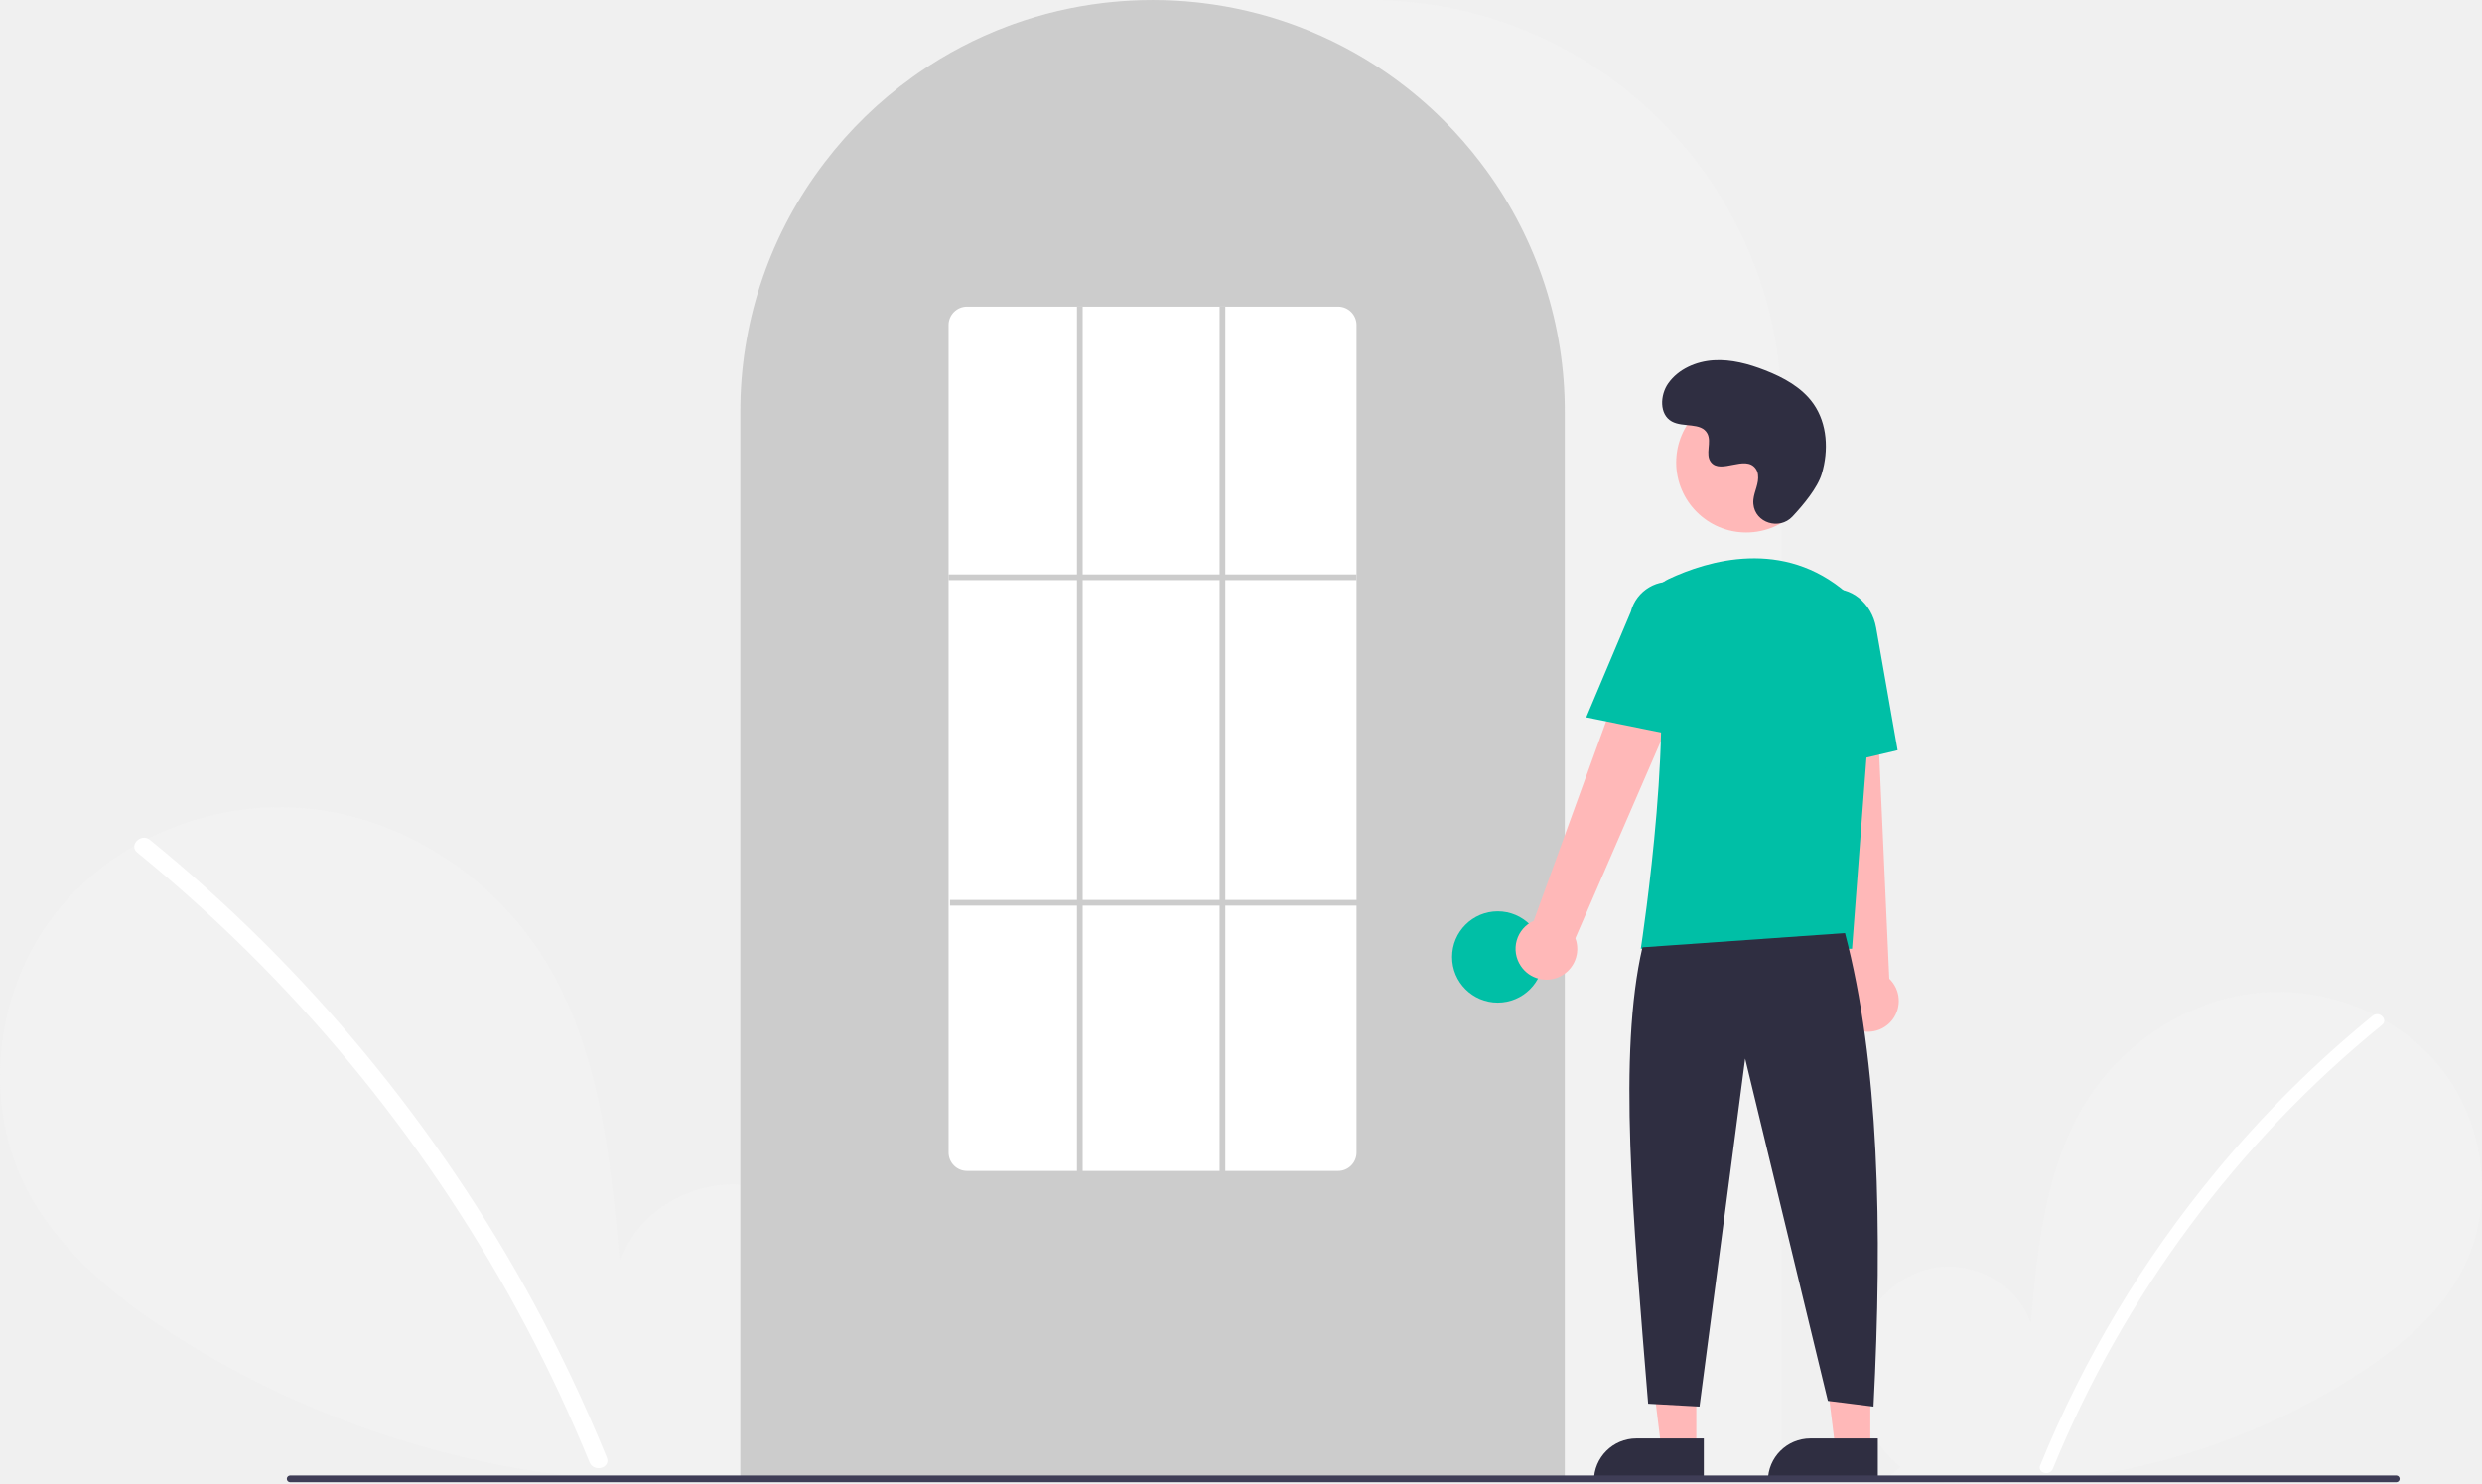
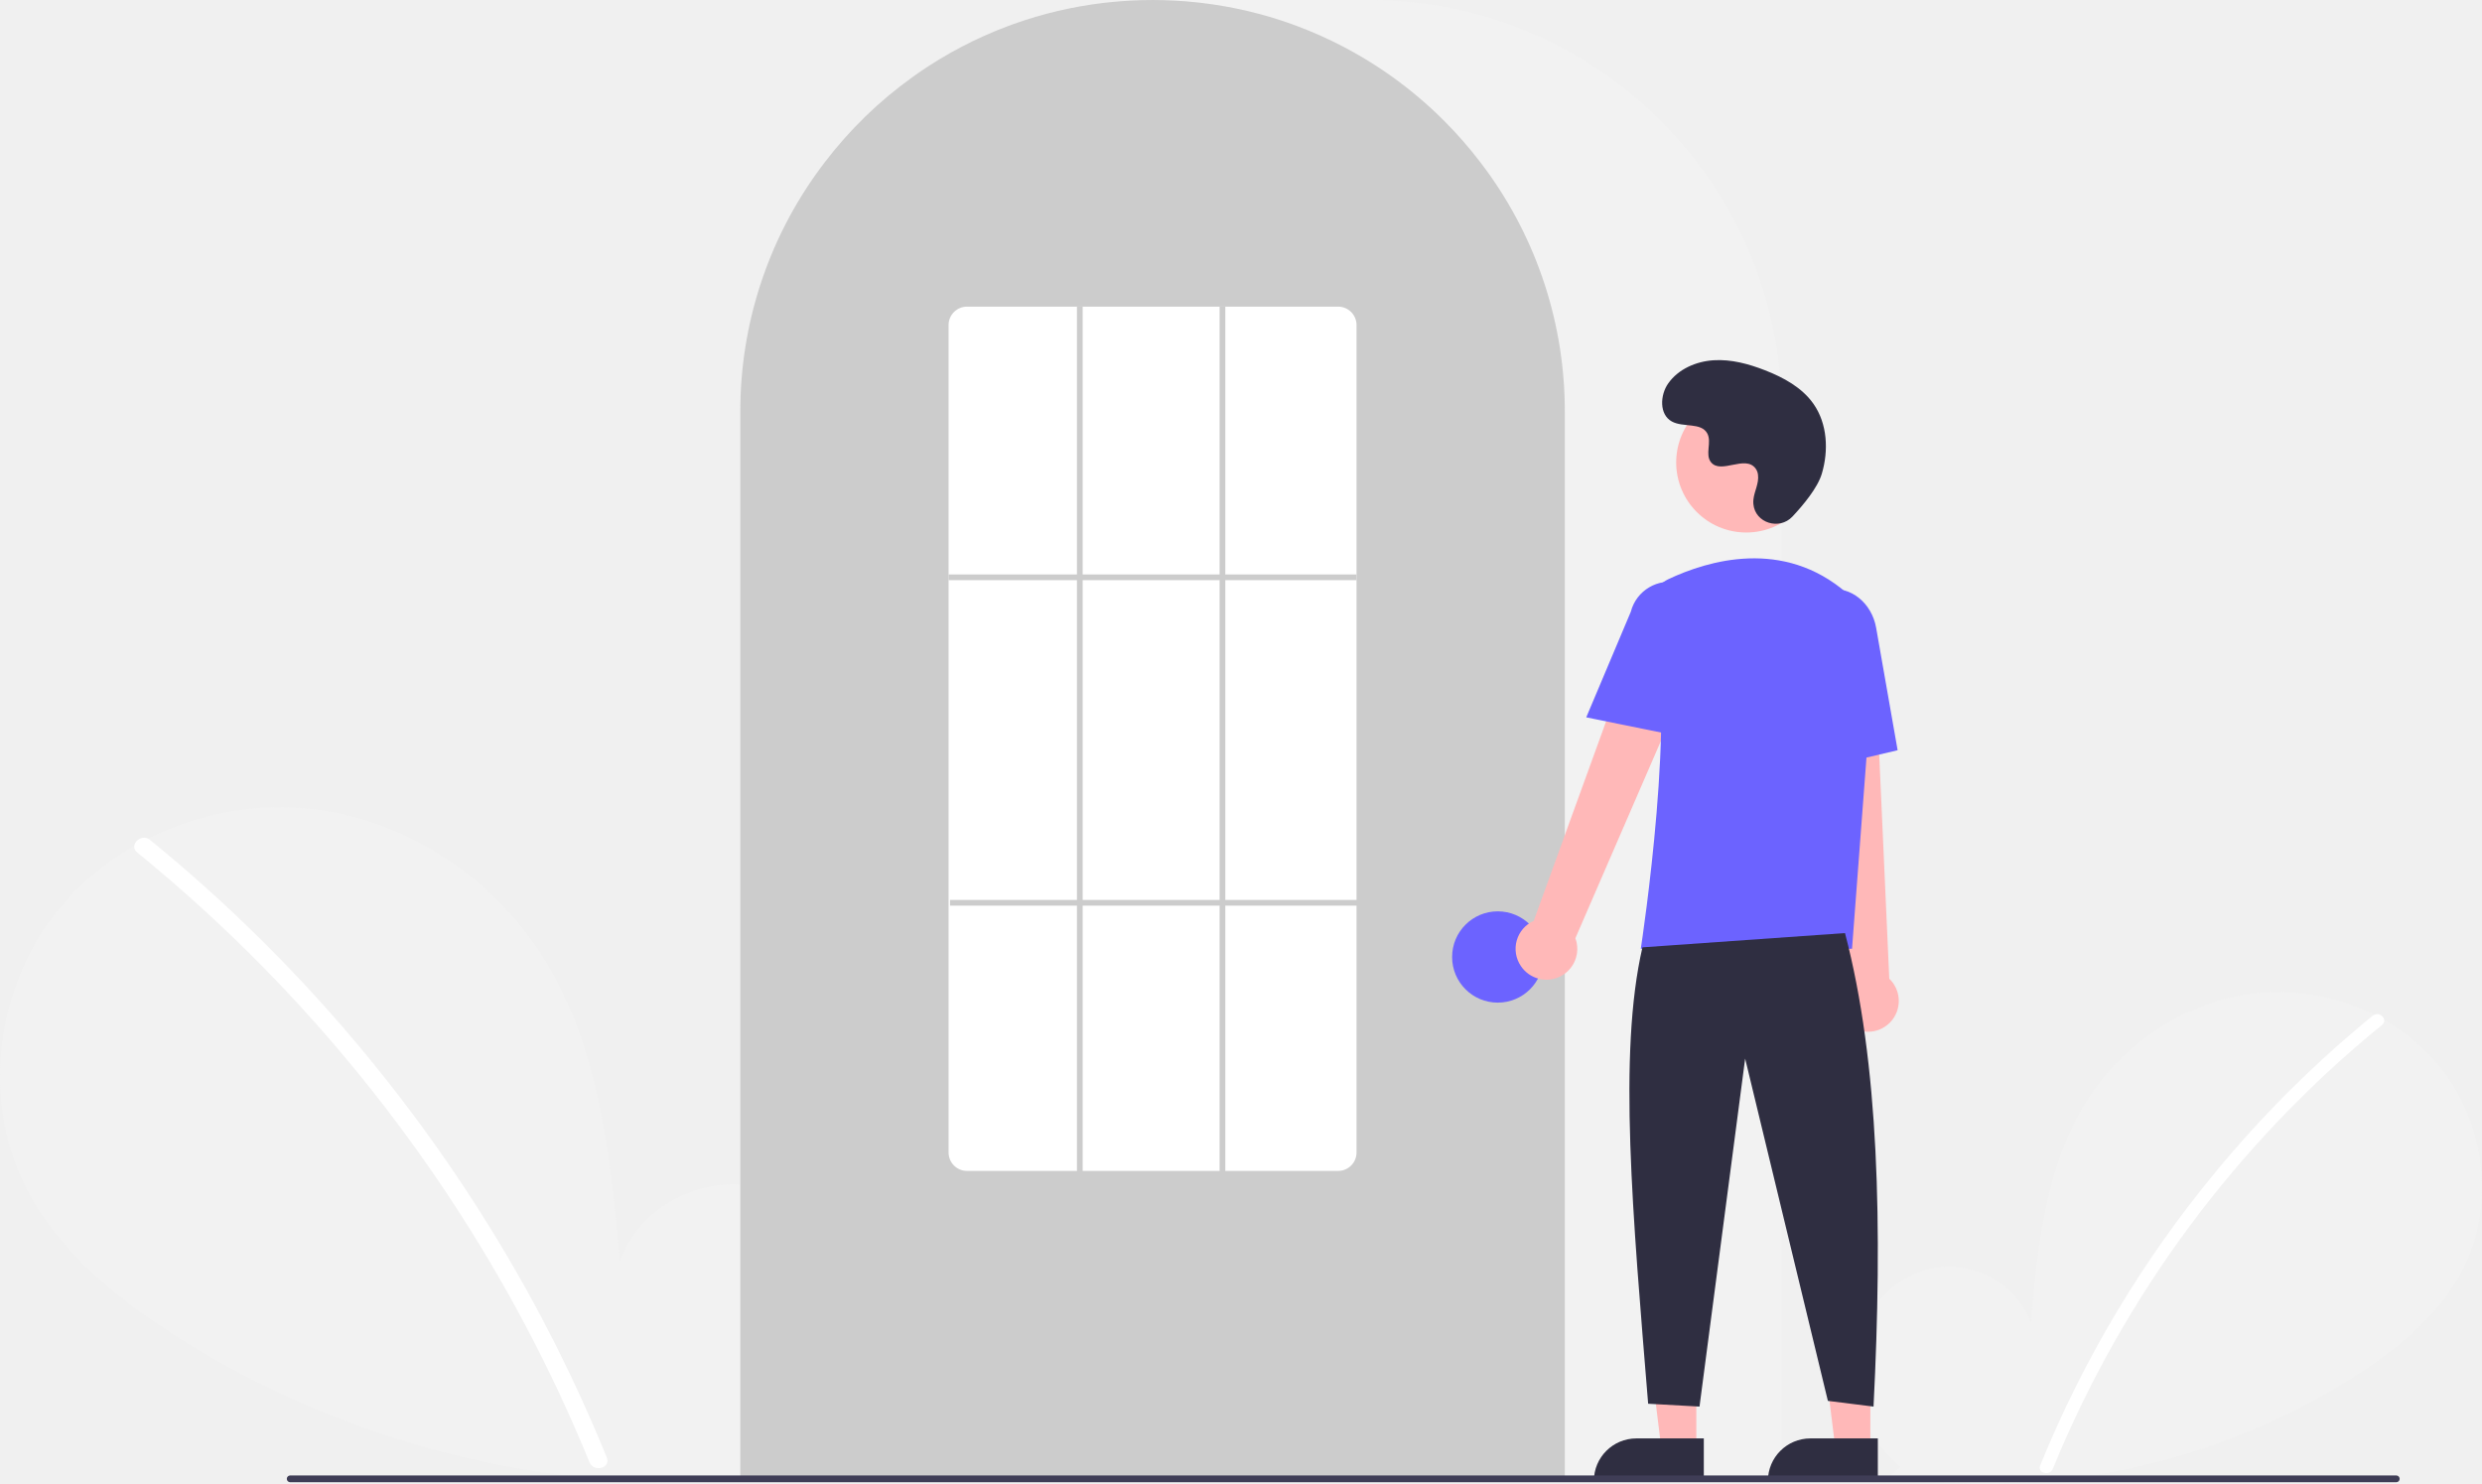
<svg xmlns="http://www.w3.org/2000/svg" id="b368e7d6-7c4a-408c-9a35-0514749a7e1a" data-name="Layer 1" width="870" height="520.139" viewBox="0 0 870 520.139">
  <path d="M831.092,704.187c-11.138-9.412-17.904-24.28-16.13-38.754s12.764-27.78,27.018-30.854,30.504,5.435,34.834,19.359c2.383-26.846,5.129-54.818,19.402-77.68,12.924-20.701,35.309-35.514,59.569-38.164s49.803,7.359,64.933,26.507,18.835,46.985,8.238,68.969c-7.806,16.195-22.188,28.247-37.257,38.052a240.452,240.452,0,0,1-164.454,35.977Z" transform="translate(-165 -189.9307)" fill="#f2f2f2" />
  <path d="M996.728,546.01a393.414,393.414,0,0,0-54.826,54.442,394.561,394.561,0,0,0-61.752,103.194c-1.112,2.725,3.313,3.911,4.412,1.216A392.342,392.342,0,0,1,999.963,549.245c2.284-1.86-.97-5.08-3.236-3.236Z" transform="translate(-165 -189.9307)" fill="#fff" />
  <path d="M445.067,701.63c15.299-12.927,24.591-33.348,22.154-53.228s-17.531-38.156-37.11-42.377-41.897,7.464-47.844,26.59c-3.273-36.873-7.044-75.292-26.648-106.693-17.751-28.433-48.497-48.778-81.818-52.418s-68.404,10.107-89.185,36.407-25.869,64.535-11.315,94.729c10.722,22.243,30.475,38.797,51.172,52.264,66.03,42.965,147.939,60.884,225.877,49.415" transform="translate(-165 -189.9307)" fill="#f2f2f2" />
  <path d="M217.567,484.373a540.355,540.355,0,0,1,75.304,74.777A548.076,548.076,0,0,1,352.257,647.04a545.835,545.835,0,0,1,25.43,53.846c1.527,3.743-4.55,5.372-6.06,1.671a536.36,536.36,0,0,0-49.009-92.727A539.734,539.734,0,0,0,256.889,528.632a538.441,538.441,0,0,0-43.766-39.815c-3.138-2.555,1.332-6.978,4.444-4.444Z" transform="translate(-165 -189.9307)" fill="#fff" />
  <path d="M789.5,708.931h-365v-374.5c0-79.678,64.822-144.5,144.5-144.5h76c79.677,0,144.5,64.822,144.5,144.5Z" transform="translate(-165 -189.9307)" fill="#f2f2f2" />
  <path d="M713.5,708.931h-289v-374.5a143.382,143.382,0,0,1,27.596-84.944c.664-.905,1.326-1.798,2.009-2.681a144.466,144.466,0,0,1,30.754-29.851c.66-.48,1.322-.952,1.994-1.423a144.16,144.16,0,0,1,31.472-16.459c.661-.25,1.334-.501,2.007-.742a144.02,144.02,0,0,1,31.108-7.336c.658-.09,1.333-.16,2.008-.23a146.288,146.288,0,0,1,31.105,0c.673.07,1.349.141,2.014.231a143.995,143.995,0,0,1,31.1,7.335c.673.241,1.346.492,2.009.743a143.799,143.799,0,0,1,31.106,16.216c.672.461,1.344.933,2.006,1.405a145.987,145.987,0,0,1,18.384,15.564,144.305,144.305,0,0,1,12.724,14.551c.681.88,1.343,1.773,2.005,2.677A143.382,143.382,0,0,1,713.5,334.431Z" transform="translate(-165 -189.9307)" fill="#ccc" />
-   <circle cx="525" cy="335.5" r="16" fill="#00bfa6" />
+   <circle cx="525" cy="335.5" r="16" fill="#6c63ff" />
  <polygon points="594.599 507.783 582.339 507.783 576.506 460.495 594.601 460.496 594.599 507.783" fill="#ffb8b8" />
  <path d="M573.582,504.28h23.644a0,0,0,0,1,0,0v14.887a0,0,0,0,1,0,0H558.695a0,0,0,0,1,0,0v0a14.887,14.887,0,0,1,14.887-14.887Z" fill="#2f2e41" />
  <polygon points="655.599 507.783 643.339 507.783 637.506 460.495 655.601 460.496 655.599 507.783" fill="#ffb8b8" />
  <path d="M634.582,504.28h23.644a0,0,0,0,1,0,0v14.887a0,0,0,0,1,0,0H619.695a0,0,0,0,1,0,0v0a14.887,14.887,0,0,1,14.887-14.887Z" fill="#2f2e41" />
  <path d="M698.098,528.6a10.743,10.743,0,0,1,4.511-15.843l41.676-114.867L764.791,409.082,717.206,518.853a10.801,10.801,0,0,1-19.109,9.748Z" transform="translate(-165 -189.9307)" fill="#ffb8b8" />
  <path d="M814.336,550.184a10.743,10.743,0,0,1-2.893-16.217L798.533,412.458l23.338,1.066L827.236,533.045a10.801,10.801,0,0,1-12.9,17.139Z" transform="translate(-165 -189.9307)" fill="#ffb8b8" />
  <circle cx="612.106" cy="162.123" r="24.561" fill="#ffb8b8" />
-   <path d="M814.18,522.549H740.133l.089-.576c.133-.861,13.197-86.439,3.562-114.436a11.813,11.813,0,0,1,6.069-14.584h0c13.772-6.485,40.208-14.471,62.52,4.909a28.234,28.234,0,0,1,9.459,23.396Z" transform="translate(-165 -189.9307)" fill="#00bfa6" />
-   <path d="M754.354,448.181,721.018,441.418l15.626-37.03a13.997,13.997,0,0,1,27.106,6.998Z" transform="translate(-165 -189.9307)" fill="#00bfa6" />
-   <path d="M797.05,460.739l-2.004-45.941c-1.52-8.636,3.424-16.8,11.027-18.135,7.605-1.33,15.032,4.66,16.558,13.36l7.533,42.928Z" transform="translate(-165 -189.9307)" fill="#00bfa6" />
+   <path d="M814.18,522.549H740.133l.089-.576c.133-.861,13.197-86.439,3.562-114.436a11.813,11.813,0,0,1,6.069-14.584h0c13.772-6.485,40.208-14.471,62.52,4.909a28.234,28.234,0,0,1,9.459,23.396Z" transform="translate(-165 -189.9307)" fill="#6c63ff" />
+   <path d="M754.354,448.181,721.018,441.418l15.626-37.03a13.997,13.997,0,0,1,27.106,6.998Z" transform="translate(-165 -189.9307)" fill="#6c63ff" />
+   <path d="M797.05,460.739l-2.004-45.941c-1.52-8.636,3.424-16.8,11.027-18.135,7.605-1.33,15.032,4.66,16.558,13.36l7.533,42.928Z" transform="translate(-165 -189.9307)" fill="#6c63ff" />
  <path d="M811.716,517.049c11.915,45.377,13.214,103.069,10,166l-16-2-29-120-16,122-18-1c-5.377-66.03-10.613-122.715-2-160Z" transform="translate(-165 -189.9307)" fill="#2f2e41" />
  <path d="M793.289,371.035c-4.582,4.881-13.091,2.261-13.688-4.407a8.055,8.055,0,0,1,.01-1.556c.308-2.954,2.015-5.635,1.606-8.754a4.59,4.59,0,0,0-.84-2.149c-3.651-4.889-12.222,2.187-15.668-2.239-2.113-2.714.371-6.987-1.251-10.021-2.14-4.004-8.479-2.029-12.454-4.221-4.423-2.439-4.158-9.225-1.247-13.353,3.551-5.034,9.776-7.72,15.923-8.107s12.253,1.275,17.992,3.511c6.521,2.541,12.988,6.054,17.001,11.788,4.88,6.973,5.35,16.348,2.909,24.502C802.098,360.99,797.031,367.049,793.289,371.035Z" transform="translate(-165 -189.9307)" fill="#2f2e41" />
  <path d="M1004.982,709.574h-738.294a1.191,1.191,0,0,1,0-2.381h738.294a1.191,1.191,0,0,1,0,2.381Z" transform="translate(-165 -189.9307)" fill="#3f3d56" />
  <path d="M634,600.431H504a6.465,6.465,0,0,1-6.5-6.415V303.846a6.465,6.465,0,0,1,6.5-6.415H634a6.465,6.465,0,0,1,6.5,6.415V594.015A6.465,6.465,0,0,1,634,600.431Z" transform="translate(-165 -189.9307)" fill="#fff" />
  <rect x="332.5" y="201.39" width="143" height="2" fill="#ccc" />
  <rect x="333" y="315.5" width="143" height="2" fill="#ccc" />
  <rect x="377.5" y="107.5" width="2" height="304" fill="#ccc" />
  <rect x="427.5" y="107.5" width="2" height="304" fill="#ccc" />
</svg>
